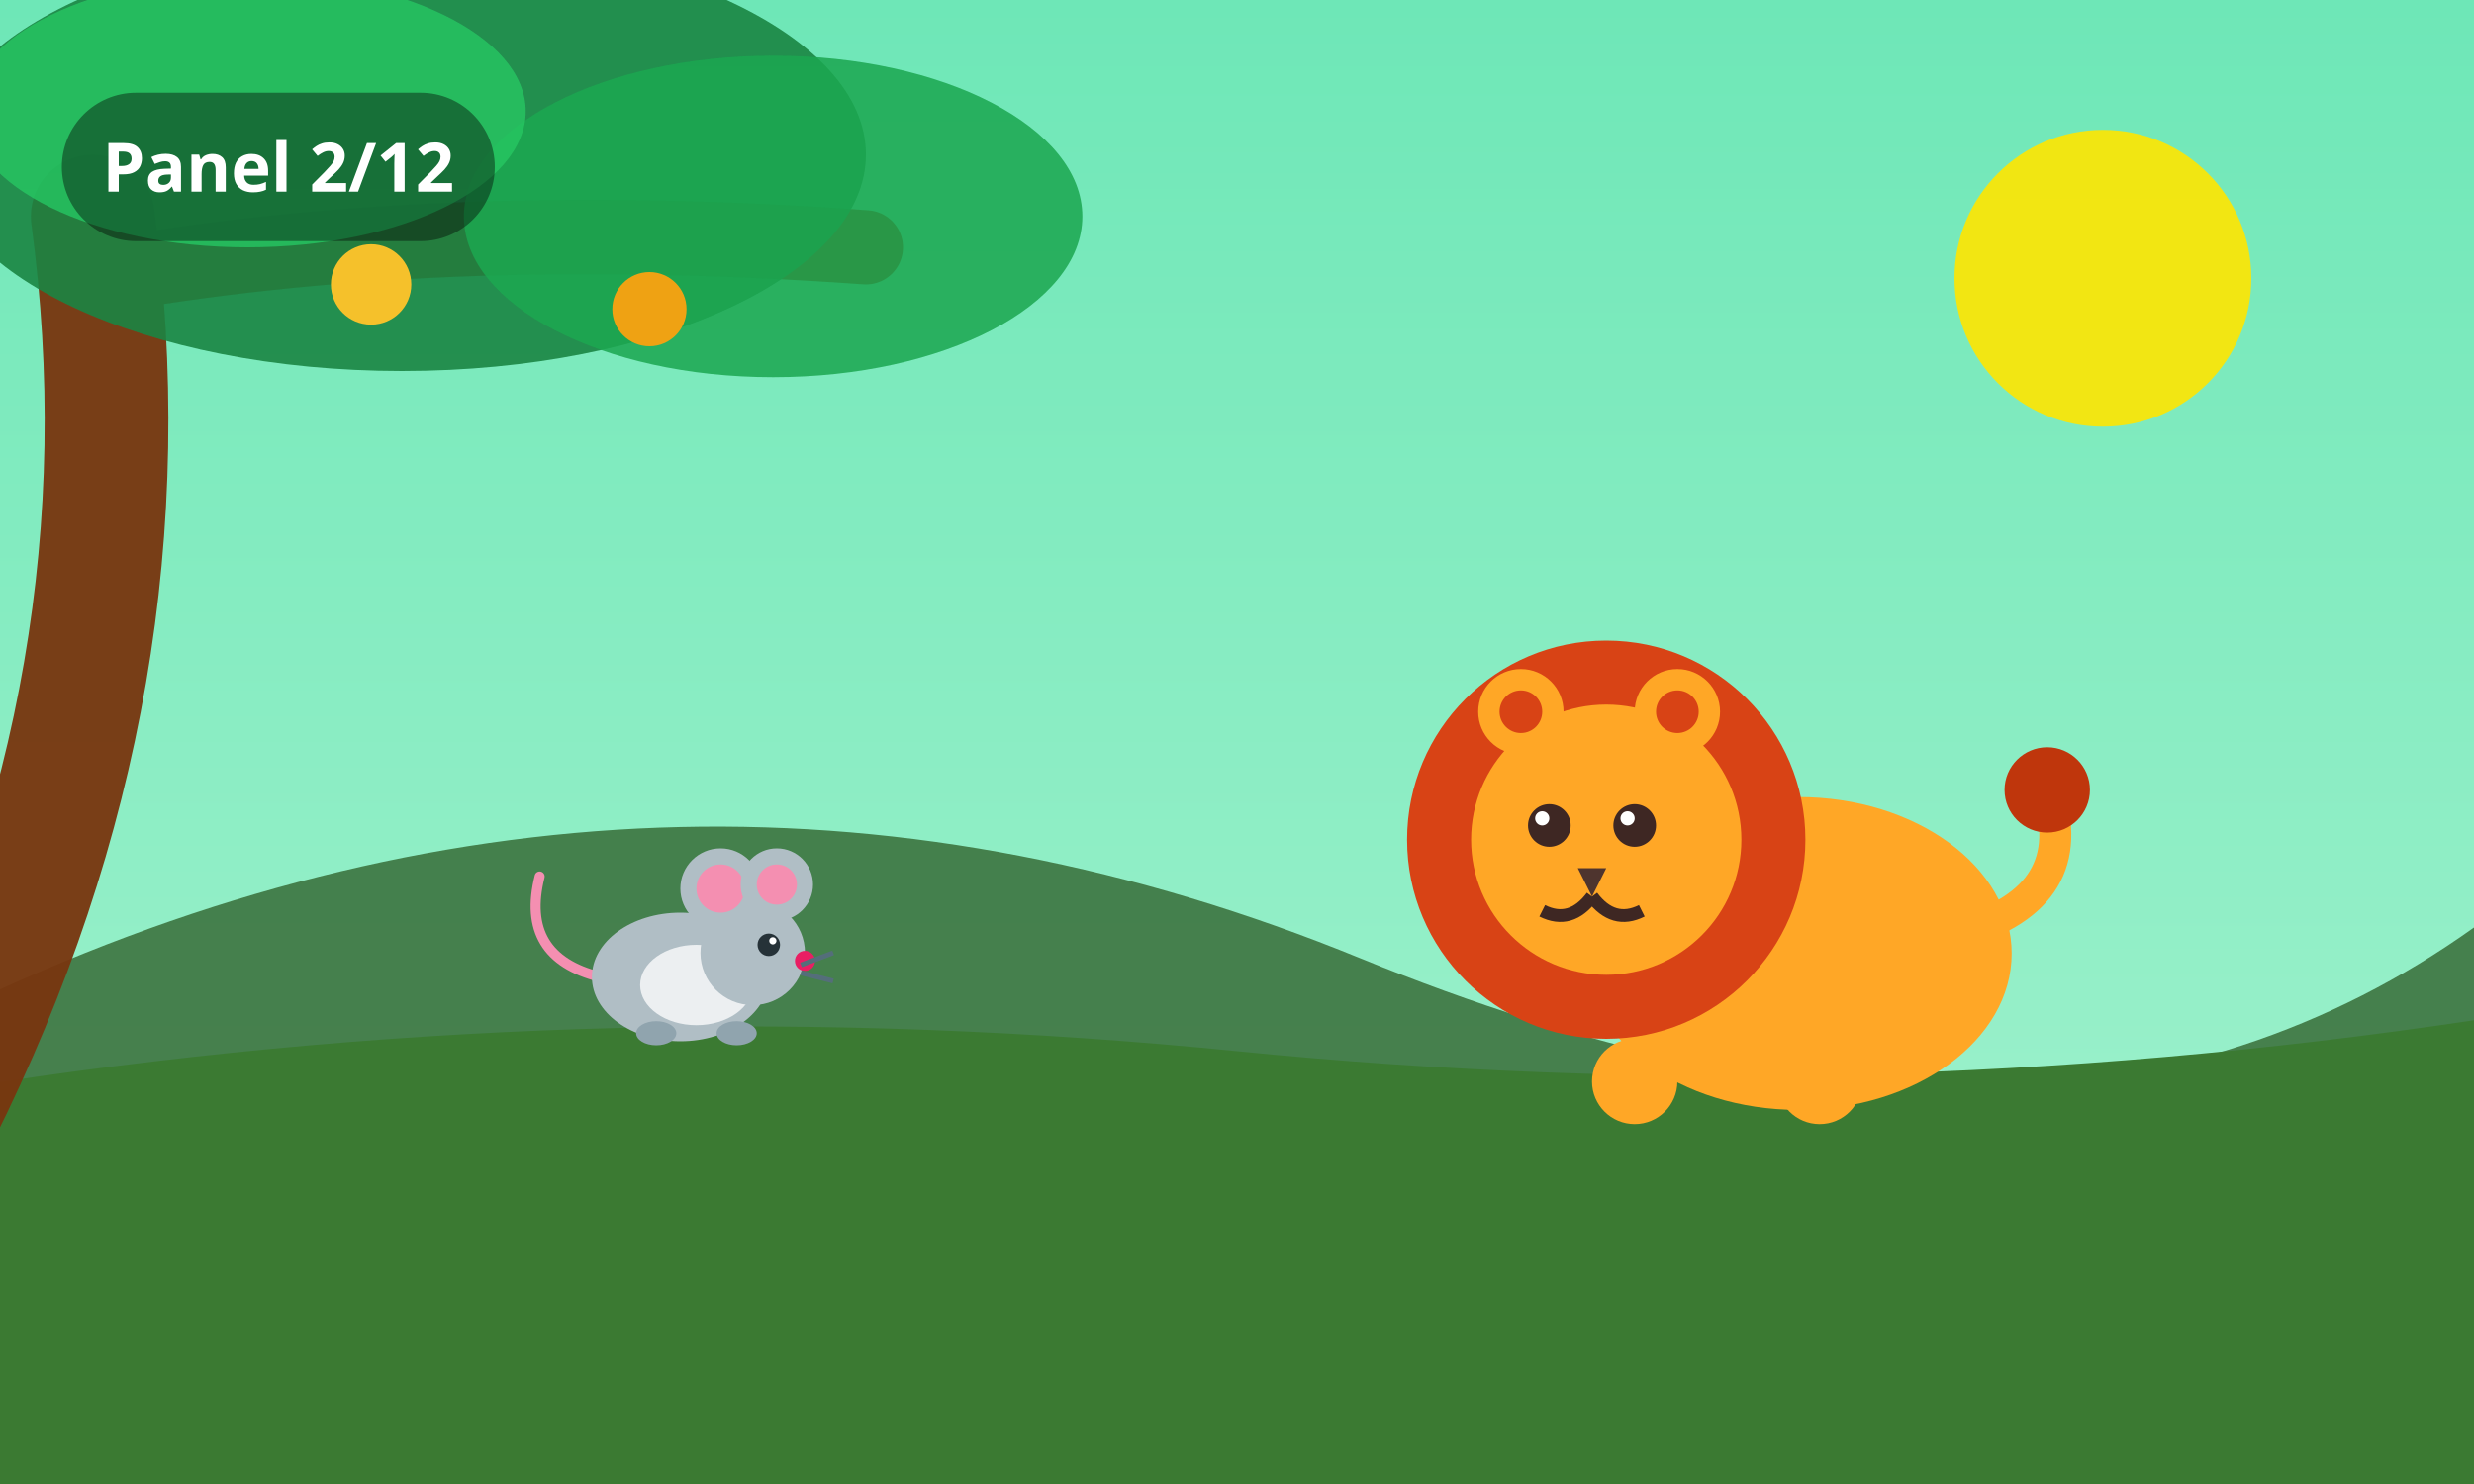
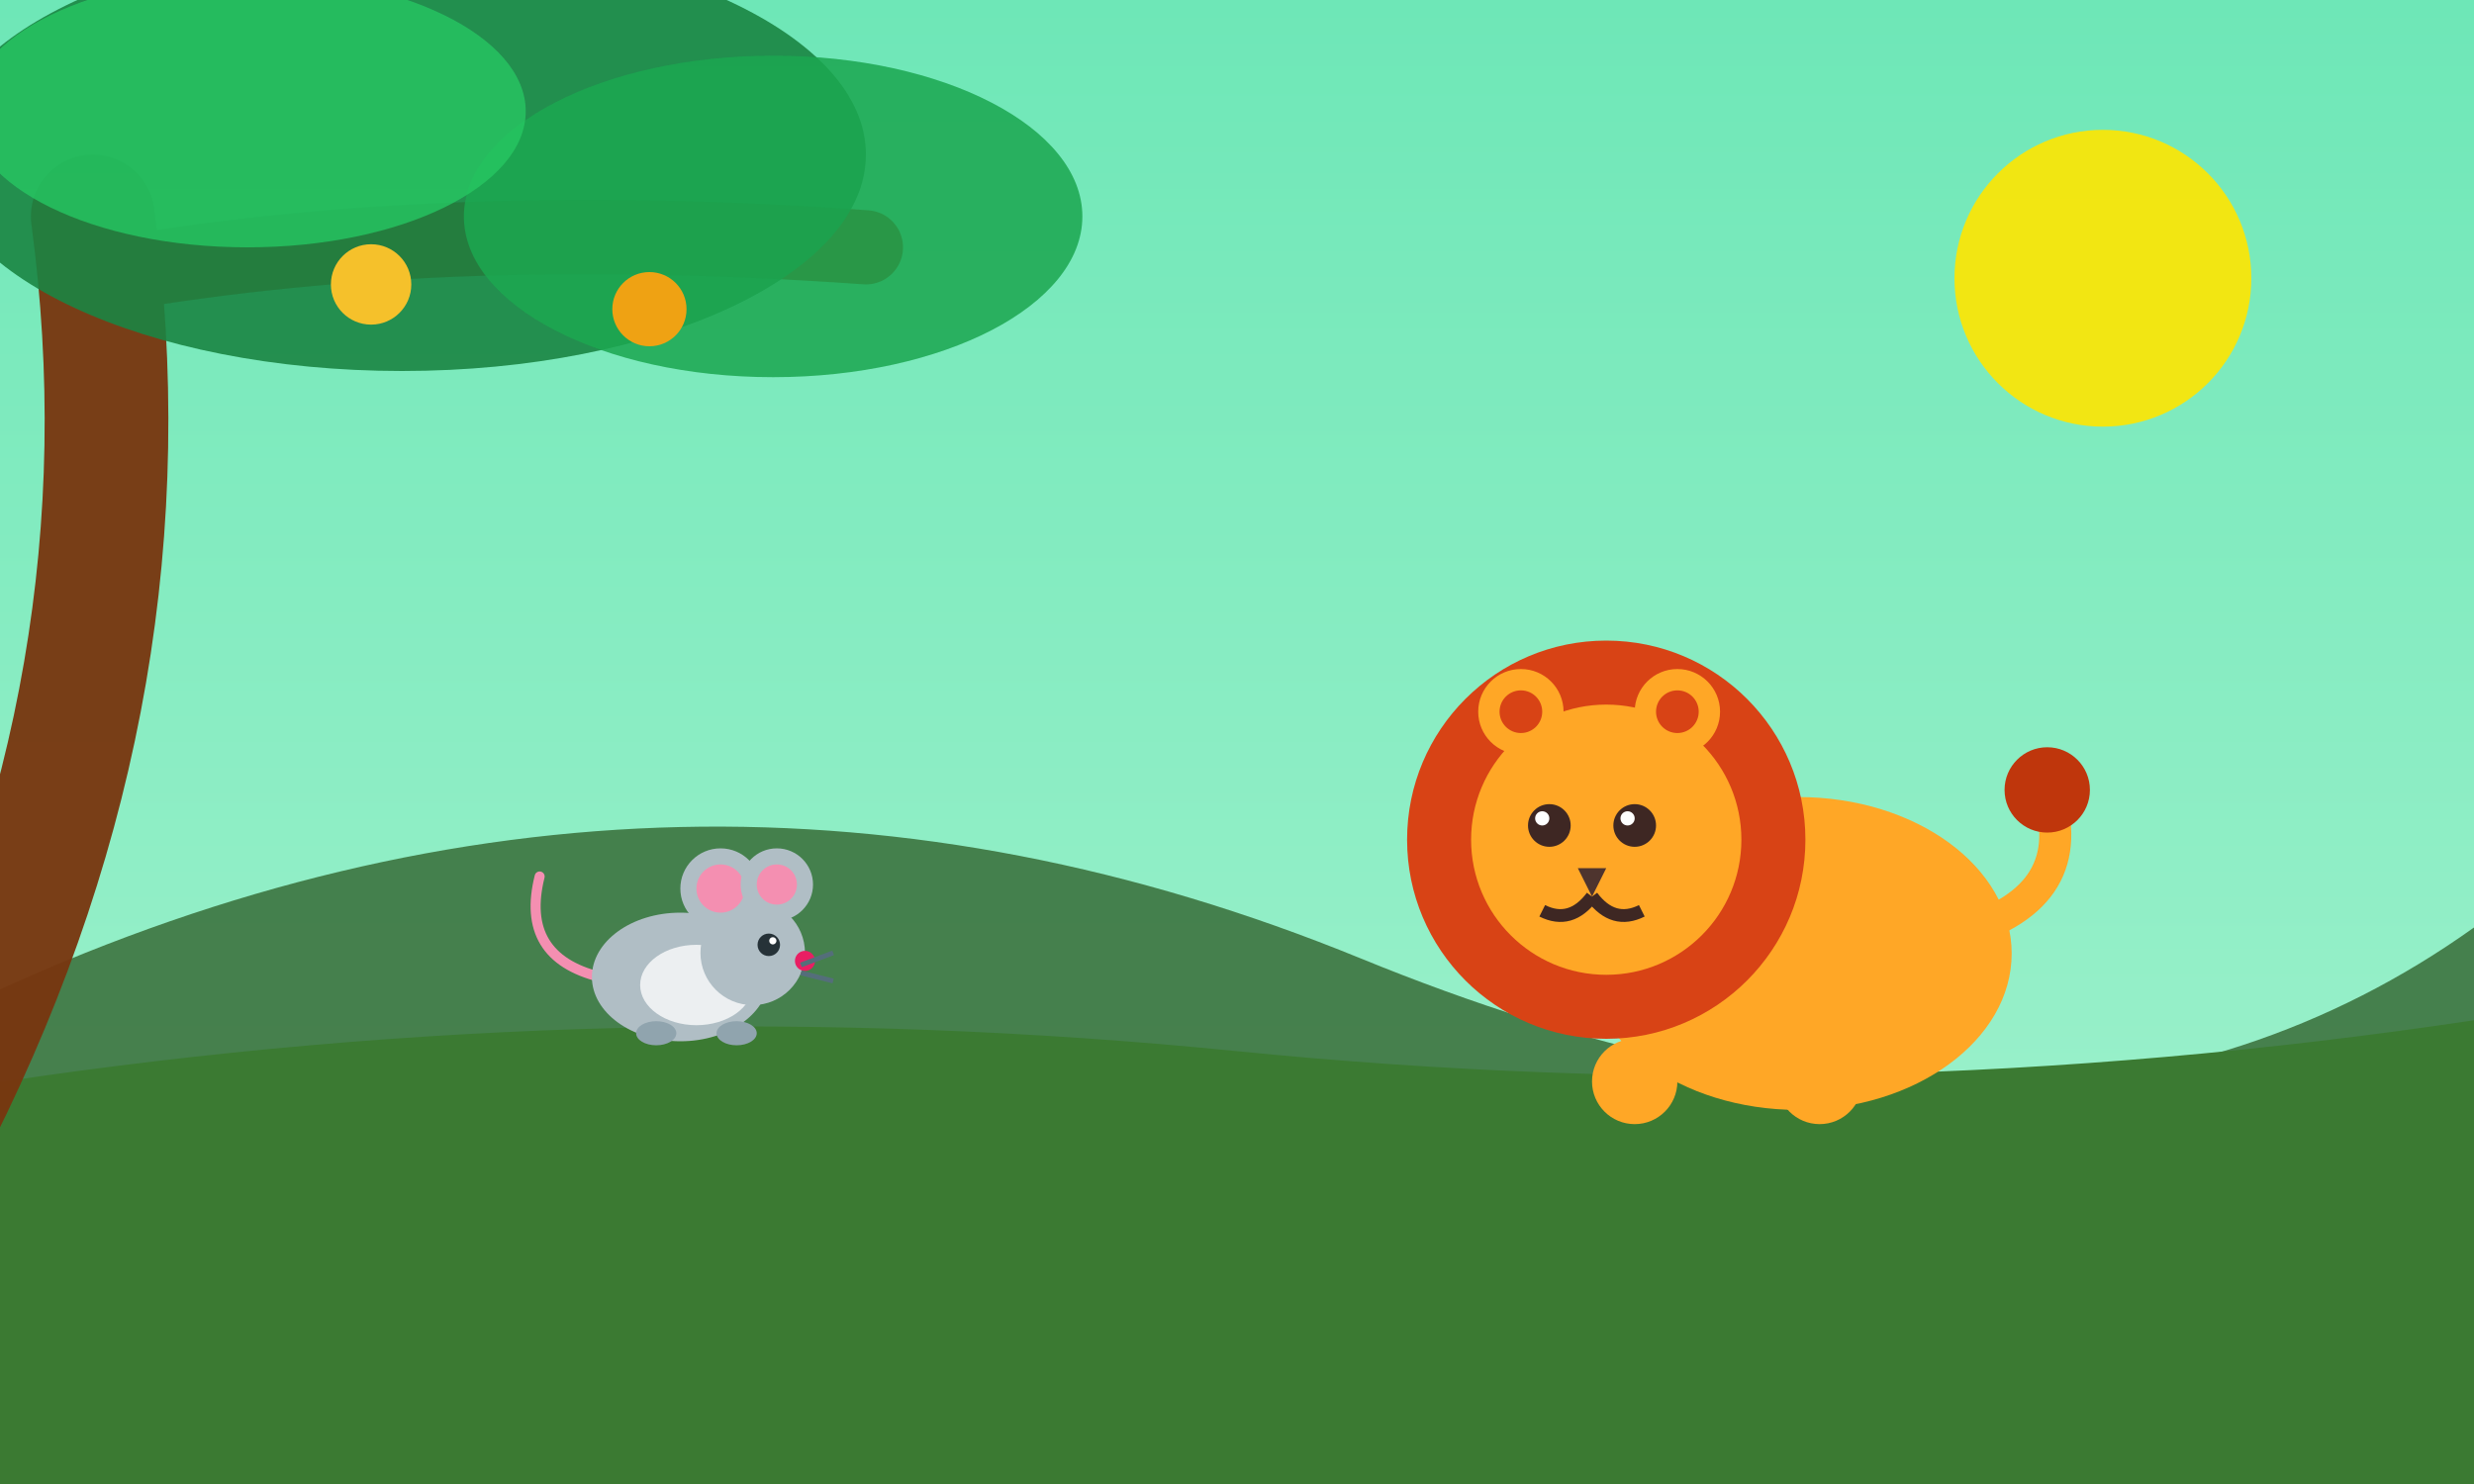
<svg xmlns="http://www.w3.org/2000/svg" viewBox="0 0 400 240" class="story-svg-canvas">
  <defs>
    <linearGradient id="skyGrad_1" x1="0%" y1="0%" x2="0%" y2="100%">
      <stop offset="0%" stop-color="#6ee7b7" />
      <stop offset="100%" stop-color="#a7f3d0" />
    </linearGradient>
  </defs>
  <rect width="400" height="240" fill="url(#skyGrad_1)" />
  <circle cx="340" cy="45" r="24" fill="#FFE600" opacity="0.9" />
  <path d="M 0 160 Q 110 110 220 155 T 400 150 L 400 240 L 0 240 Z" fill="#2B5B24" opacity="0.75" />
  <path d="M 0 175 Q 100 160 200 170 T 400 165 L 400 240 L 0 240 Z" fill="#3B7A32" />
  <g opacity="0.95">
    <path d="M-10 180 Q25 110 15 35" stroke="#78350F" stroke-width="20" fill="none" stroke-linecap="round" />
    <path d="M15 45 Q70 35 140 40" stroke="#78350F" stroke-width="12" fill="none" stroke-linecap="round" />
    <ellipse cx="65" cy="25" rx="75" ry="35" fill="#15803D" opacity="0.9" />
    <ellipse cx="125" cy="35" rx="50" ry="26" fill="#16A34A" opacity="0.85" />
    <ellipse cx="40" cy="18" rx="45" ry="22" fill="#22C55E" opacity="0.8" />
    <circle cx="60" cy="46" r="6.5" fill="#FBBF24" />
    <circle cx="105" cy="50" r="6" fill="#F59E0B" />
  </g>
  <g>
    <ellipse cx="270" cy="168" rx="3.5" ry="2" fill="#FDE047" />
    <ellipse cx="282" cy="170" rx="3" ry="1.8" fill="#FBBF24" />
    <ellipse cx="295" cy="167" rx="3.5" ry="2" fill="#FDE047" />
  </g>
  <g class="anim-character">
    <g transform="translate(110, 158) scale(0.65, 0.65) translate(-50, -50)">
      <path d="M30 50 Q10 45 15 25" stroke="#F48FB1" stroke-width="2.5" fill="none" stroke-linecap="round" />
      <ellipse cx="50" cy="50" rx="22" ry="16" fill="#B0BEC5" />
      <ellipse cx="54" cy="52" rx="14" ry="10" fill="#ECEFF1" />
      <circle cx="68" cy="44" r="13" fill="#B0BEC5" />
      <circle cx="60" cy="28" r="10" fill="#B0BEC5" />
      <circle cx="60" cy="28" r="6" fill="#F48FB1" />
      <circle cx="74" cy="27" r="9" fill="#B0BEC5" />
      <circle cx="74" cy="27" r="5" fill="#F48FB1" />
      <circle cx="72" cy="42" r="2.8" fill="#263238" />
      <circle cx="73" cy="41" r="0.9" fill="#FFFFFF" />
      <circle cx="81" cy="46" r="2.5" fill="#E91E63" />
      <path d="M80 47 L88 44 M80 49 L88 51" stroke="#546E7A" stroke-width="1.2" />
      <ellipse cx="44" cy="64" rx="5" ry="3" fill="#90A4AE" />
      <ellipse cx="64" cy="64" rx="5" ry="3" fill="#90A4AE" />
    </g>
  </g>
  <g class="anim-character">
    <g transform="translate(285, 145) scale(-1.15, 1.15) translate(-50, -50)">
      <path d="M22 55 Q5 50 10 35" stroke="#FFA726" stroke-width="4.5" fill="none" stroke-linecap="round" />
      <circle cx="10" cy="35" r="6" fill="#BF360C" />
      <ellipse cx="45" cy="58" rx="30" ry="22" fill="#FFA726" />
      <circle cx="72" cy="42" r="28" fill="#D84315" />
      <circle cx="72" cy="42" r="19" fill="#FFA726" />
      <circle cx="62" cy="24" r="6" fill="#FFA726" />
      <circle cx="62" cy="24" r="3" fill="#D84315" />
      <circle cx="84" cy="24" r="6" fill="#FFA726" />
      <circle cx="84" cy="24" r="3" fill="#D84315" />
      <circle cx="68" cy="40" r="3" fill="#3E2723" />
      <circle cx="69" cy="39" r="1" fill="#FFFFFF" />
      <circle cx="80" cy="40" r="3" fill="#3E2723" />
      <circle cx="81" cy="39" r="1" fill="#FFFFFF" />
      <polygon points="72,46 76,46 74,50" fill="#4E342E" />
      <path d="M74 50 Q71 54 67 52 M74 50 Q77 54 81 52" stroke="#3E2723" stroke-width="1.8" fill="none" />
      <circle cx="42" cy="76" r="6" fill="#FFA726" />
      <circle cx="68" cy="76" r="6" fill="#FFA726" />
    </g>
  </g>
-   <g transform="translate(10, 15)">
-     <rect width="70" height="24" rx="12" fill="rgba(0,0,0,0.4)" />
-     <text x="35" y="16" fill="#FFFFFF" font-family="'Nunito', sans-serif" font-size="11" font-weight="700" text-anchor="middle">
-             Panel 2/12
-           </text>
-   </g>
</svg>
